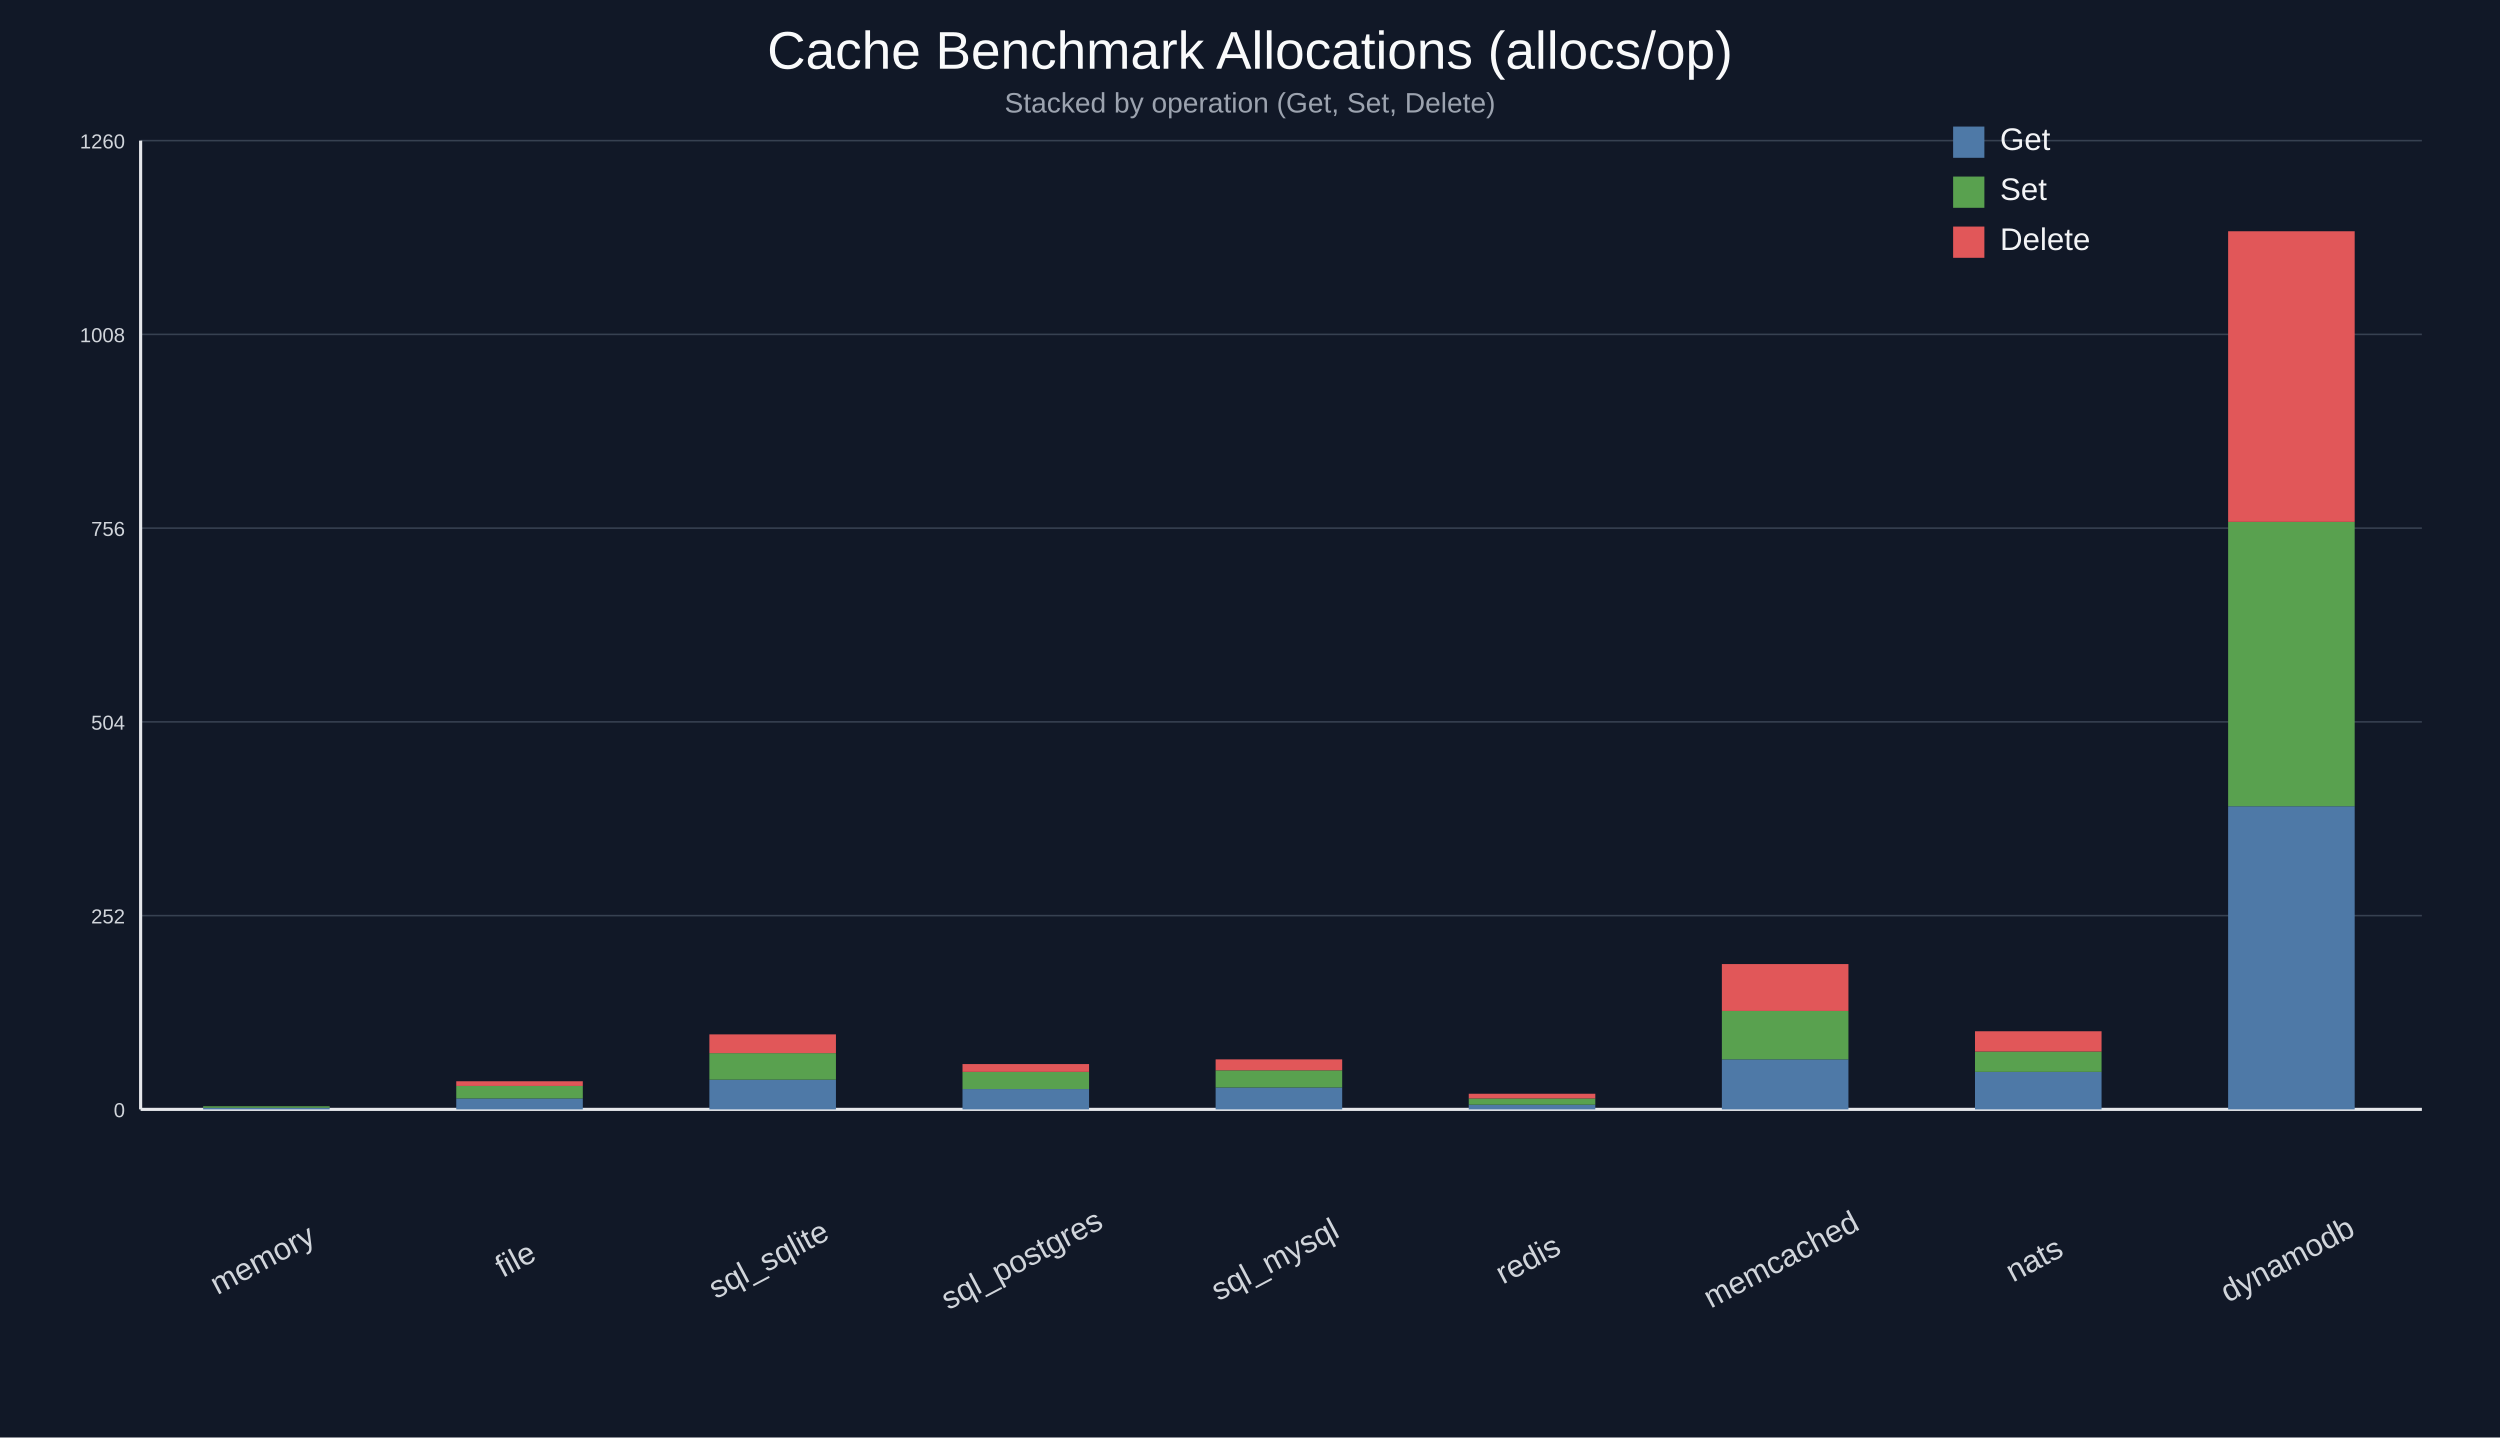
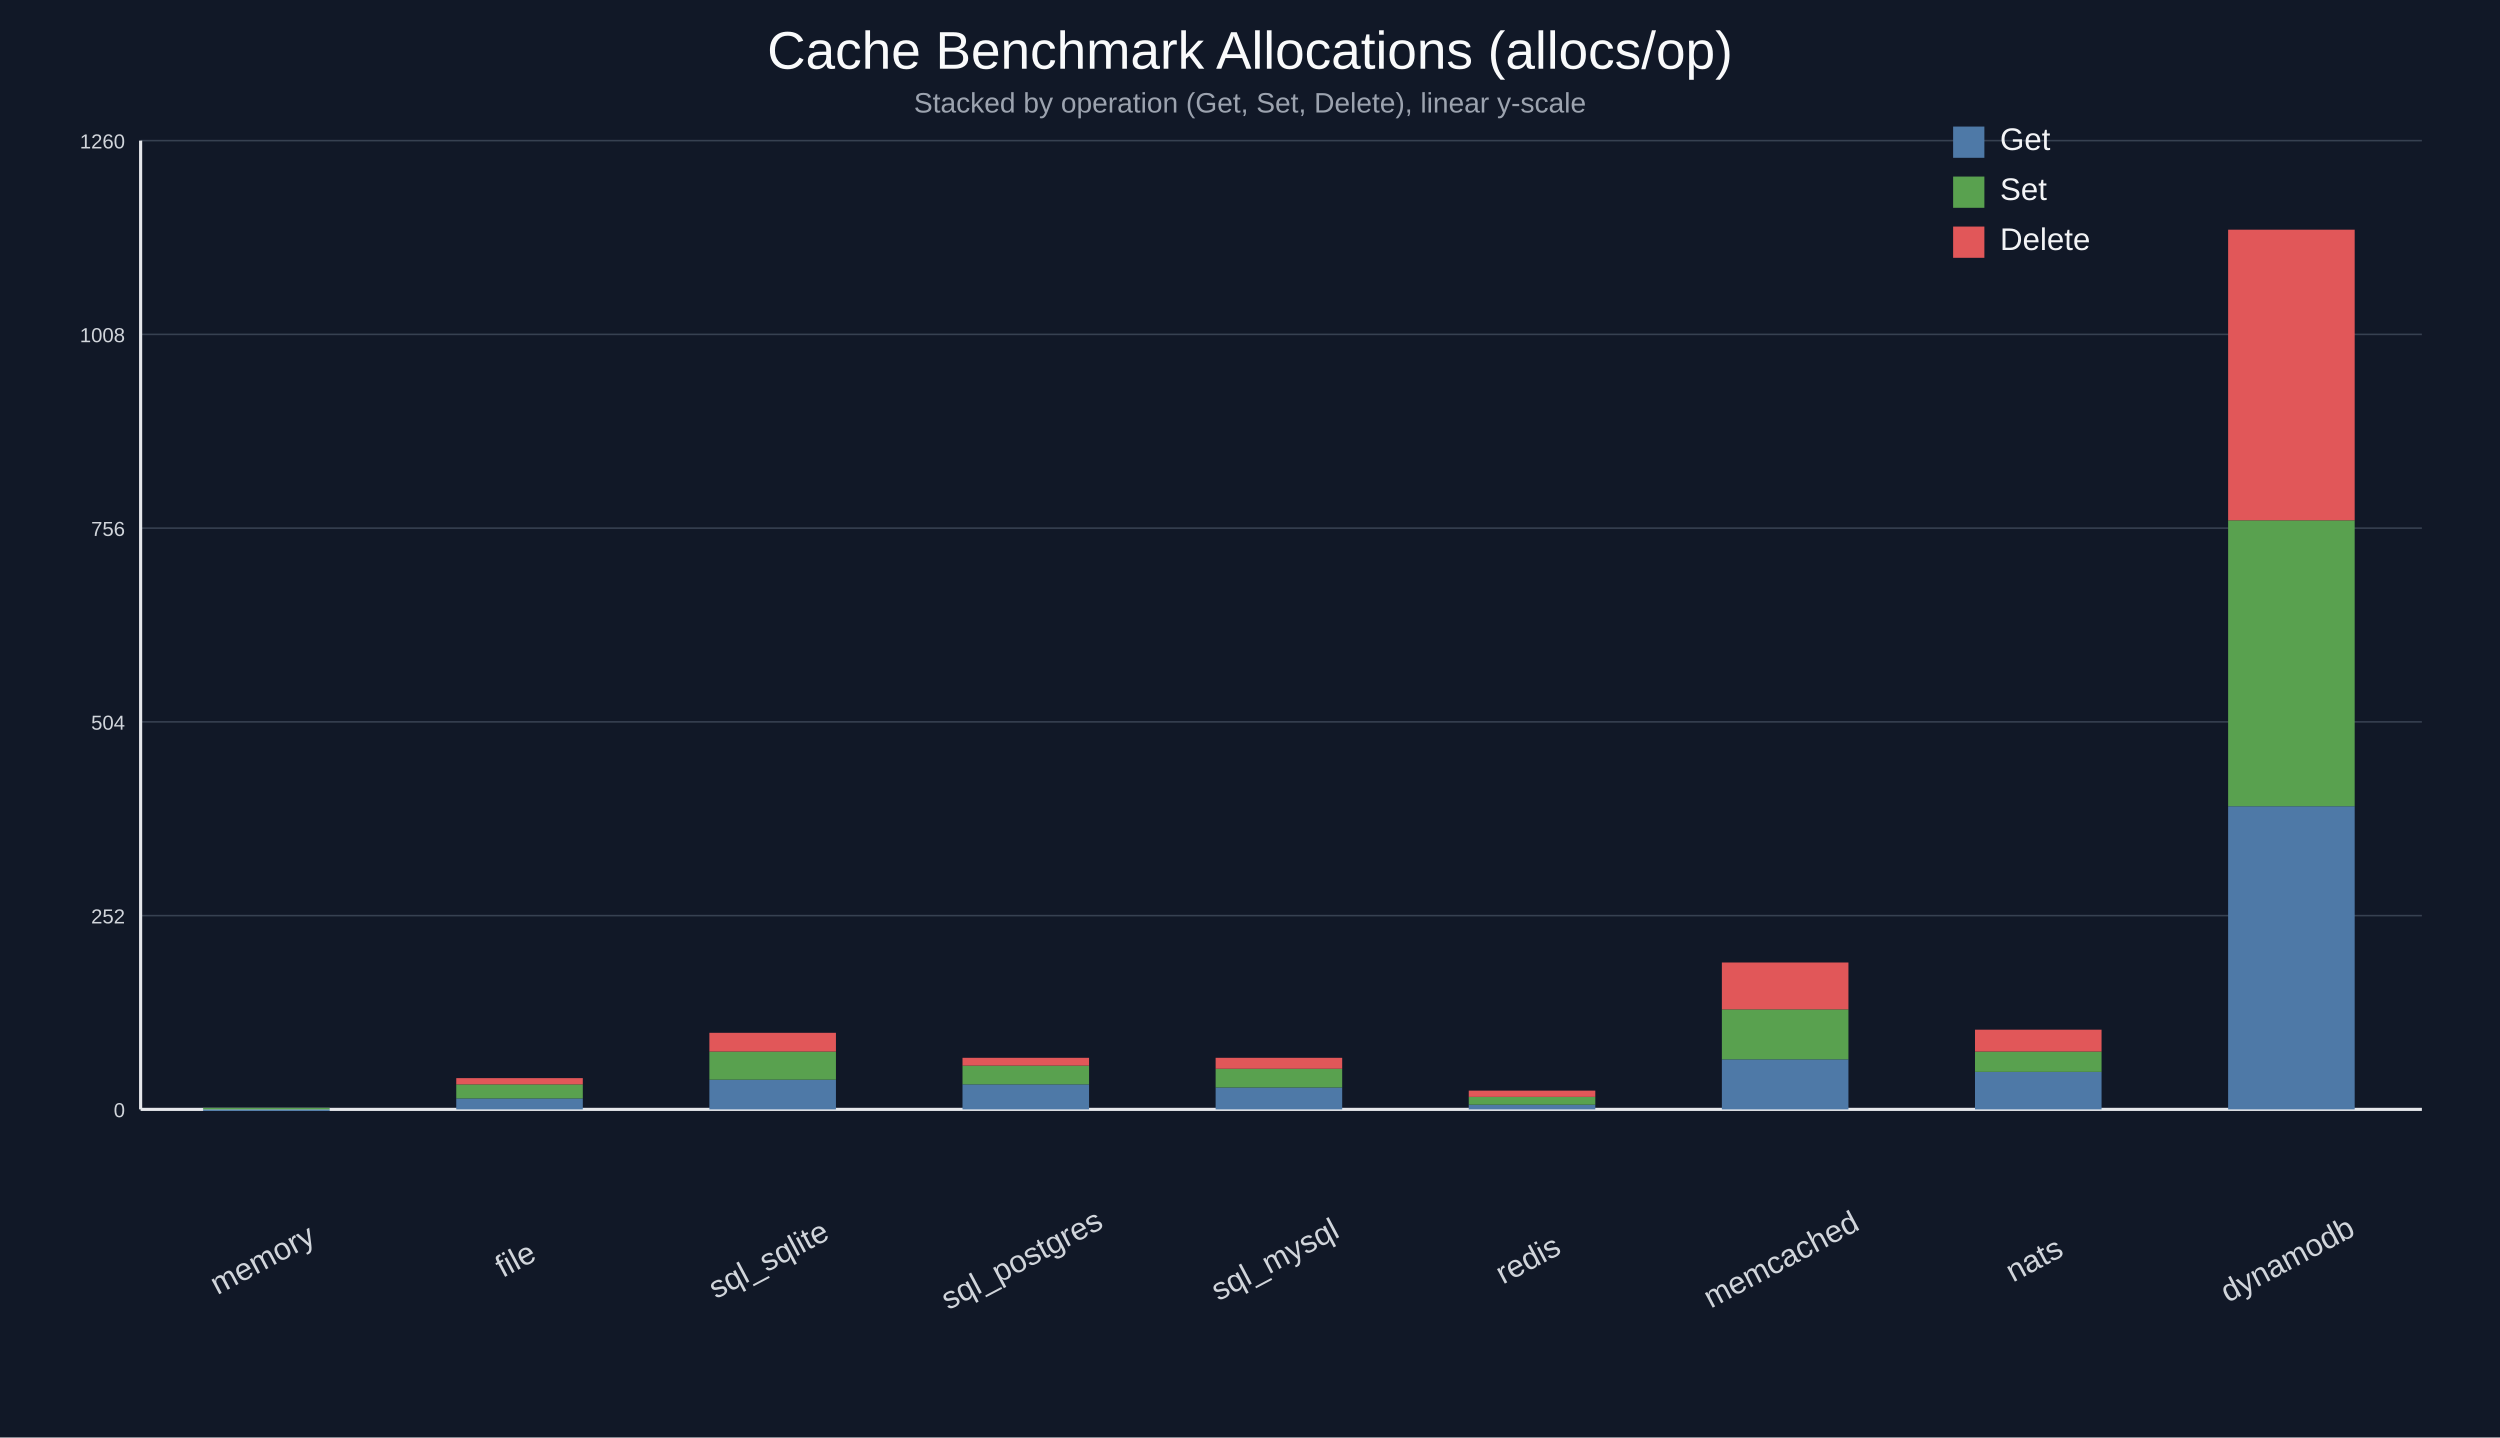
<svg xmlns="http://www.w3.org/2000/svg" width="1600" height="920" viewBox="0 0 1600 920">
  <rect width="100%" height="100%" fill="#111827" />
  <text x="800" y="44" text-anchor="middle" fill="#f9fafb" font-size="34" font-family="Arial, sans-serif">Cache Benchmark Allocations (allocs/op)</text>
-   <text x="800" y="72" text-anchor="middle" fill="#9ca3af" font-size="18" font-family="Arial, sans-serif">Stacked by operation (Get, Set, Delete)</text>
+   <text x="800" y="72" text-anchor="middle" fill="#9ca3af" font-size="18" font-family="Arial, sans-serif">Stacked by operation (Get, Set, Delete), linear y-scale</text>
  <line x1="90" y1="710" x2="1550" y2="710" stroke="#374151" stroke-width="1" />
  <text x="80" y="715" text-anchor="end" fill="#d1d5db" font-size="13" font-family="Arial, sans-serif">0</text>
  <line x1="90" y1="586" x2="1550" y2="586" stroke="#374151" stroke-width="1" />
  <text x="80" y="591" text-anchor="end" fill="#d1d5db" font-size="13" font-family="Arial, sans-serif">252</text>
  <line x1="90" y1="462" x2="1550" y2="462" stroke="#374151" stroke-width="1" />
  <text x="80" y="467" text-anchor="end" fill="#d1d5db" font-size="13" font-family="Arial, sans-serif">504</text>
  <line x1="90" y1="338" x2="1550" y2="338" stroke="#374151" stroke-width="1" />
  <text x="80" y="343" text-anchor="end" fill="#d1d5db" font-size="13" font-family="Arial, sans-serif">756</text>
  <line x1="90" y1="214" x2="1550" y2="214" stroke="#374151" stroke-width="1" />
  <text x="80" y="219" text-anchor="end" fill="#d1d5db" font-size="13" font-family="Arial, sans-serif">1008</text>
  <line x1="90" y1="90" x2="1550" y2="90" stroke="#374151" stroke-width="1" />
  <text x="80" y="95" text-anchor="end" fill="#d1d5db" font-size="13" font-family="Arial, sans-serif">1260</text>
  <line x1="90" y1="710" x2="1550" y2="710" stroke="#e5e7eb" stroke-width="2" />
  <line x1="90" y1="710" x2="90" y2="90" stroke="#e5e7eb" stroke-width="2" />
-   <rect x="130" y="709" width="81" height="1" fill="#4e79a7" />
-   <rect x="130" y="708" width="81" height="1" fill="#59a14f" />
-   <rect x="130" y="708" width="81" height="0" fill="#e15759" />
+   <rect x="130" y="710" width="81" height="1" fill="#4e79a7" />
+   <rect x="130" y="709" width="81" height="1" fill="#59a14f" />
+   <rect x="130" y="709" width="81" height="0" fill="#e15759" />
  <text x="171" y="812" text-anchor="middle" fill="#d1d5db" font-size="20" font-family="Arial, sans-serif" transform="rotate(-28,171,812)">memory</text>
  <rect x="292" y="703" width="81" height="7" fill="#4e79a7" />
-   <rect x="292" y="695" width="81" height="8" fill="#59a14f" />
-   <rect x="292" y="692" width="81" height="3" fill="#e15759" />
+   <rect x="292" y="694" width="81" height="9" fill="#59a14f" />
+   <rect x="292" y="690" width="81" height="4" fill="#e15759" />
  <text x="333" y="812" text-anchor="middle" fill="#d1d5db" font-size="20" font-family="Arial, sans-serif" transform="rotate(-28,333,812)">file</text>
  <rect x="454" y="691" width="81" height="19" fill="#4e79a7" />
-   <rect x="454" y="674" width="81" height="17" fill="#59a14f" />
-   <rect x="454" y="662" width="81" height="12" fill="#e15759" />
+   <rect x="454" y="673" width="81" height="18" fill="#59a14f" />
+   <rect x="454" y="661" width="81" height="12" fill="#e15759" />
  <text x="495" y="812" text-anchor="middle" fill="#d1d5db" font-size="20" font-family="Arial, sans-serif" transform="rotate(-28,495,812)">sql_sqlite</text>
-   <rect x="616" y="697" width="81" height="13" fill="#4e79a7" />
-   <rect x="616" y="686" width="81" height="11" fill="#59a14f" />
-   <rect x="616" y="681" width="81" height="5" fill="#e15759" />
+   <rect x="616" y="694" width="81" height="16" fill="#4e79a7" />
+   <rect x="616" y="682" width="81" height="12" fill="#59a14f" />
+   <rect x="616" y="677" width="81" height="5" fill="#e15759" />
  <text x="657" y="812" text-anchor="middle" fill="#d1d5db" font-size="20" font-family="Arial, sans-serif" transform="rotate(-28,657,812)">sql_postgres</text>
  <rect x="778" y="696" width="81" height="14" fill="#4e79a7" />
-   <rect x="778" y="685" width="81" height="11" fill="#59a14f" />
-   <rect x="778" y="678" width="81" height="7" fill="#e15759" />
+   <rect x="778" y="684" width="81" height="12" fill="#59a14f" />
+   <rect x="778" y="677" width="81" height="7" fill="#e15759" />
  <text x="819" y="812" text-anchor="middle" fill="#d1d5db" font-size="20" font-family="Arial, sans-serif" transform="rotate(-28,819,812)">sql_mysql</text>
  <rect x="940" y="707" width="81" height="3" fill="#4e79a7" />
-   <rect x="940" y="703" width="81" height="4" fill="#59a14f" />
-   <rect x="940" y="700" width="81" height="3" fill="#e15759" />
+   <rect x="940" y="702" width="81" height="5" fill="#59a14f" />
+   <rect x="940" y="698" width="81" height="4" fill="#e15759" />
  <text x="981" y="812" text-anchor="middle" fill="#d1d5db" font-size="20" font-family="Arial, sans-serif" transform="rotate(-28,981,812)">redis</text>
  <rect x="1102" y="678" width="81" height="32" fill="#4e79a7" />
-   <rect x="1102" y="647" width="81" height="31" fill="#59a14f" />
-   <rect x="1102" y="617" width="81" height="30" fill="#e15759" />
+   <rect x="1102" y="646" width="81" height="32" fill="#59a14f" />
+   <rect x="1102" y="616" width="81" height="30" fill="#e15759" />
  <text x="1143" y="812" text-anchor="middle" fill="#d1d5db" font-size="20" font-family="Arial, sans-serif" transform="rotate(-28,1143,812)">memcached</text>
  <rect x="1264" y="686" width="81" height="24" fill="#4e79a7" />
  <rect x="1264" y="673" width="81" height="13" fill="#59a14f" />
-   <rect x="1264" y="660" width="81" height="13" fill="#e15759" />
+   <rect x="1264" y="659" width="81" height="14" fill="#e15759" />
  <text x="1305" y="812" text-anchor="middle" fill="#d1d5db" font-size="20" font-family="Arial, sans-serif" transform="rotate(-28,1305,812)">nats</text>
  <rect x="1426" y="516" width="81" height="194" fill="#4e79a7" />
-   <rect x="1426" y="334" width="81" height="182" fill="#59a14f" />
-   <rect x="1426" y="148" width="81" height="186" fill="#e15759" />
+   <rect x="1426" y="333" width="81" height="183" fill="#59a14f" />
+   <rect x="1426" y="147" width="81" height="186" fill="#e15759" />
  <text x="1467" y="812" text-anchor="middle" fill="#d1d5db" font-size="20" font-family="Arial, sans-serif" transform="rotate(-28,1467,812)">dynamodb</text>
  <rect x="1250" y="81" width="20" height="20" fill="#4e79a7" />
  <text x="1280" y="96" fill="#f3f4f6" font-size="20" font-family="Arial, sans-serif">Get</text>
  <rect x="1250" y="113" width="20" height="20" fill="#59a14f" />
  <text x="1280" y="128" fill="#f3f4f6" font-size="20" font-family="Arial, sans-serif">Set</text>
  <rect x="1250" y="145" width="20" height="20" fill="#e15759" />
  <text x="1280" y="160" fill="#f3f4f6" font-size="20" font-family="Arial, sans-serif">Delete</text>
</svg>
